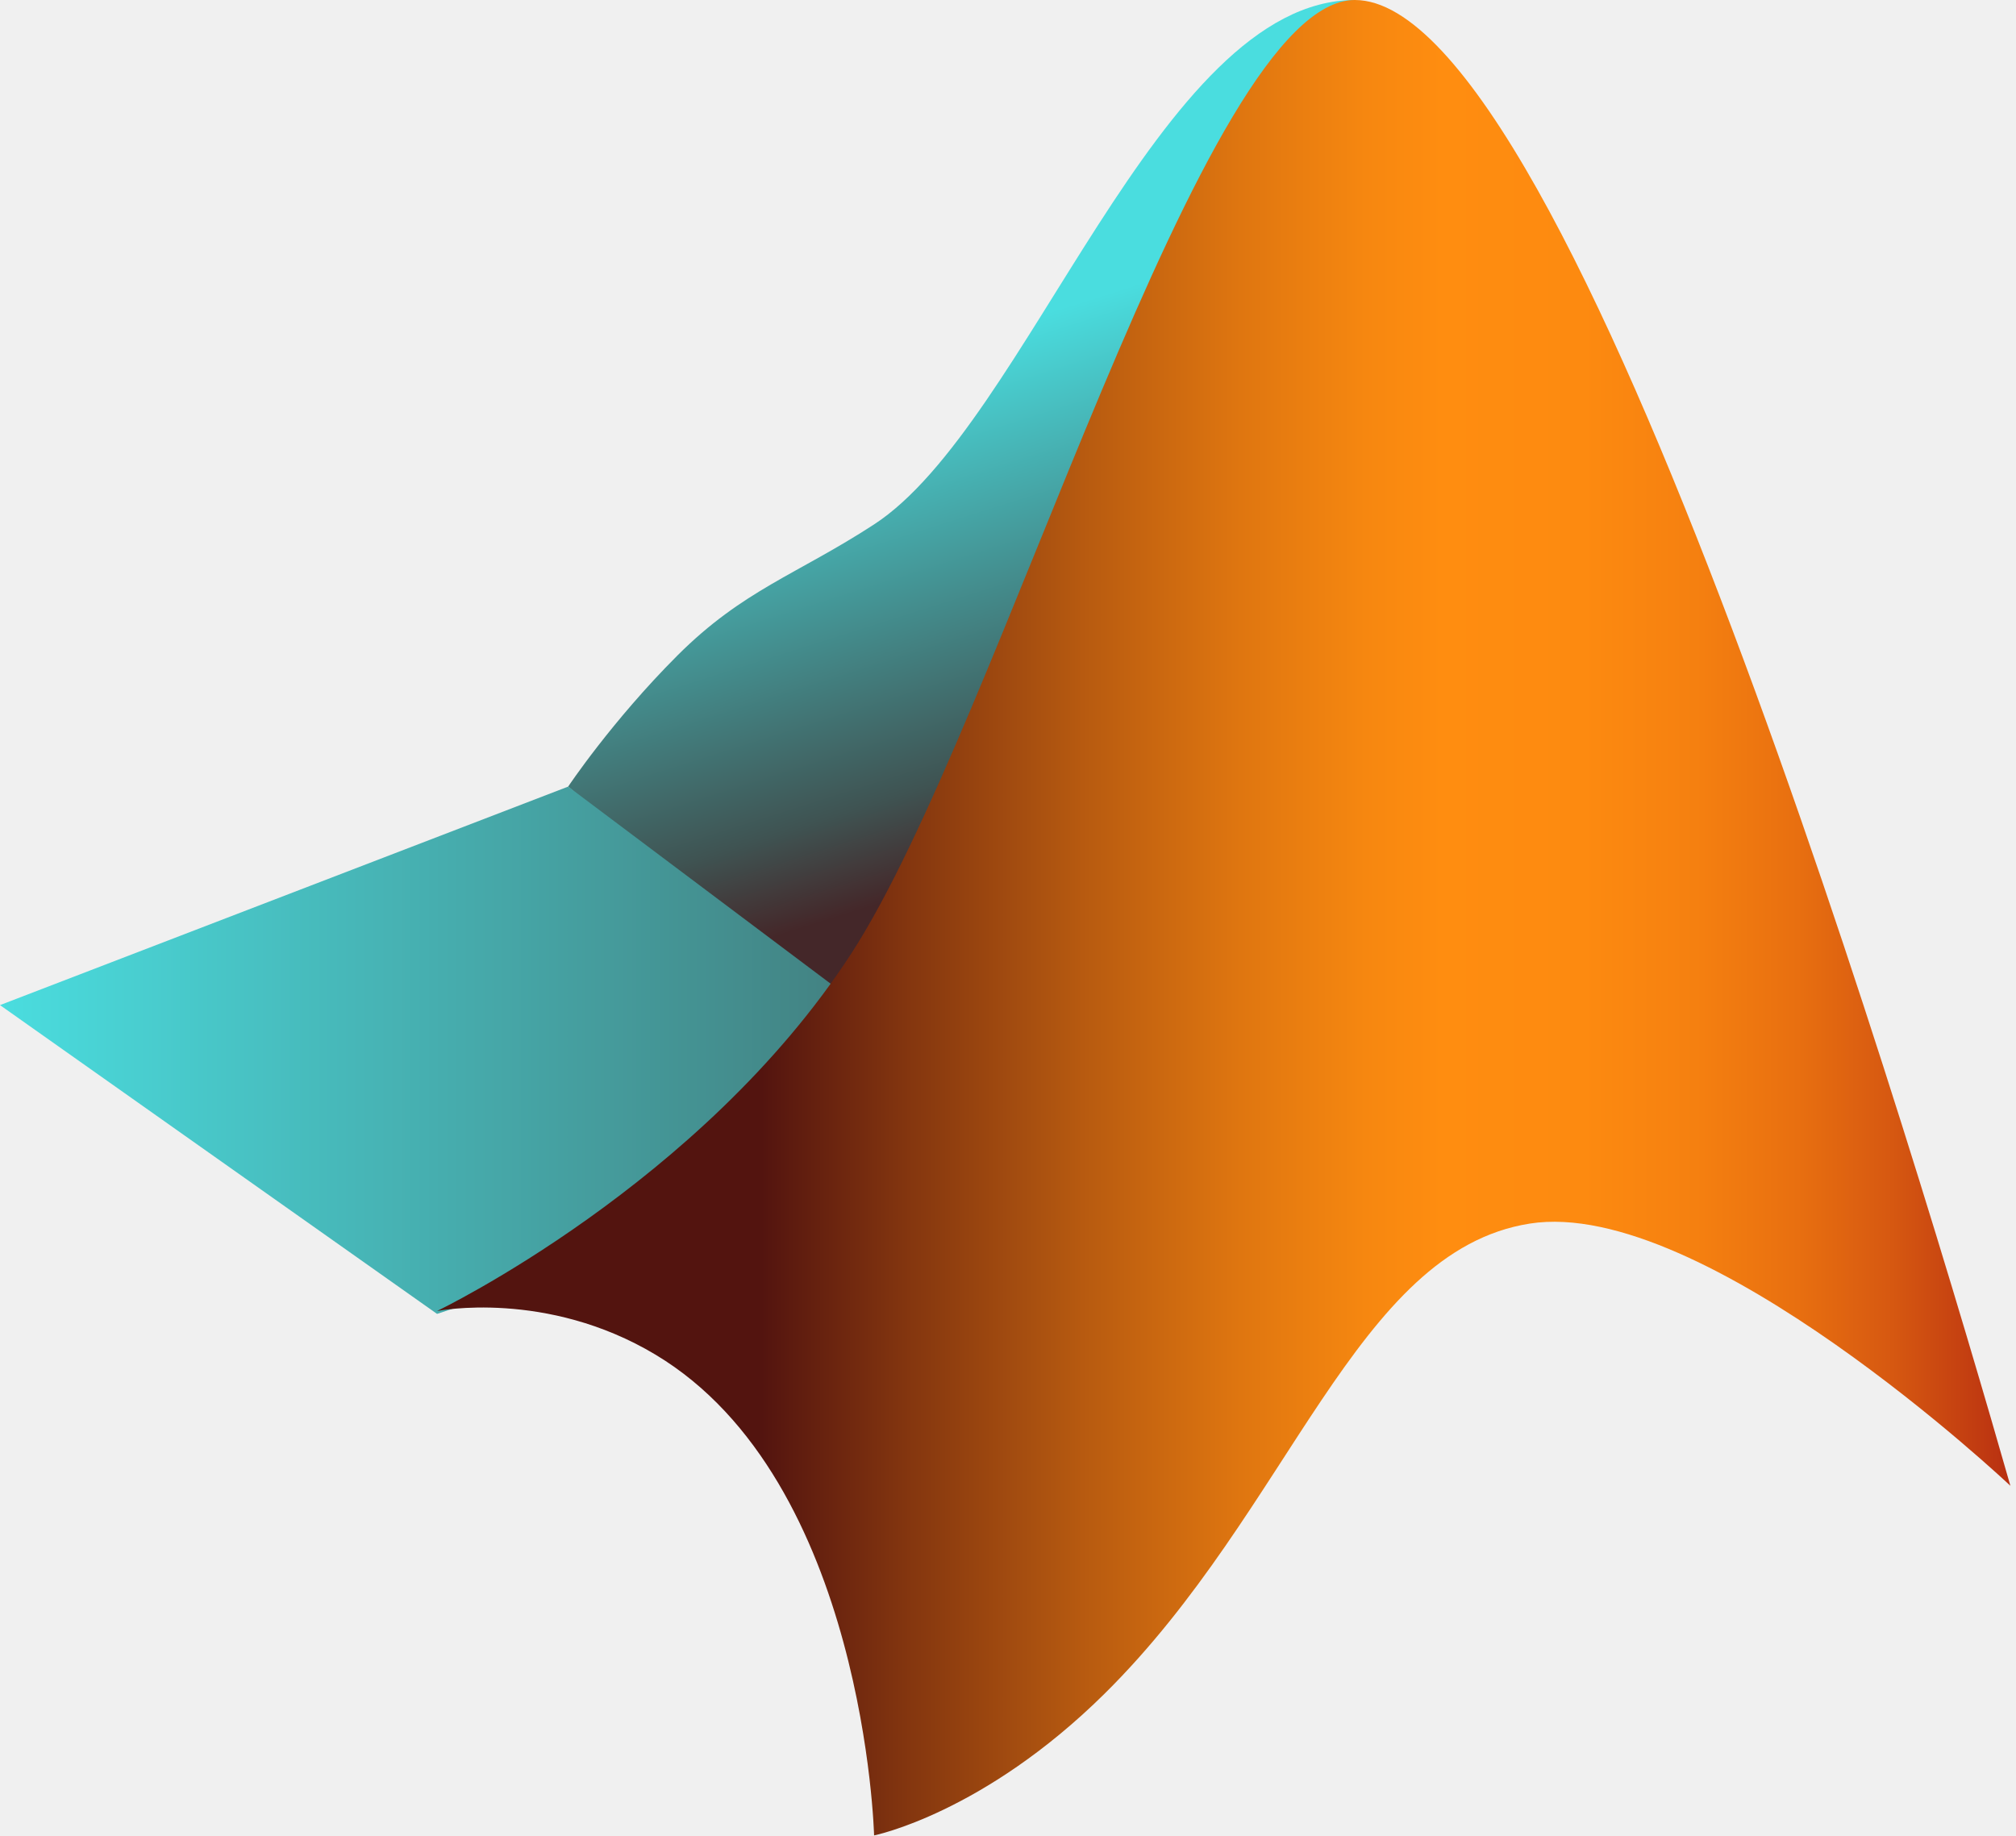
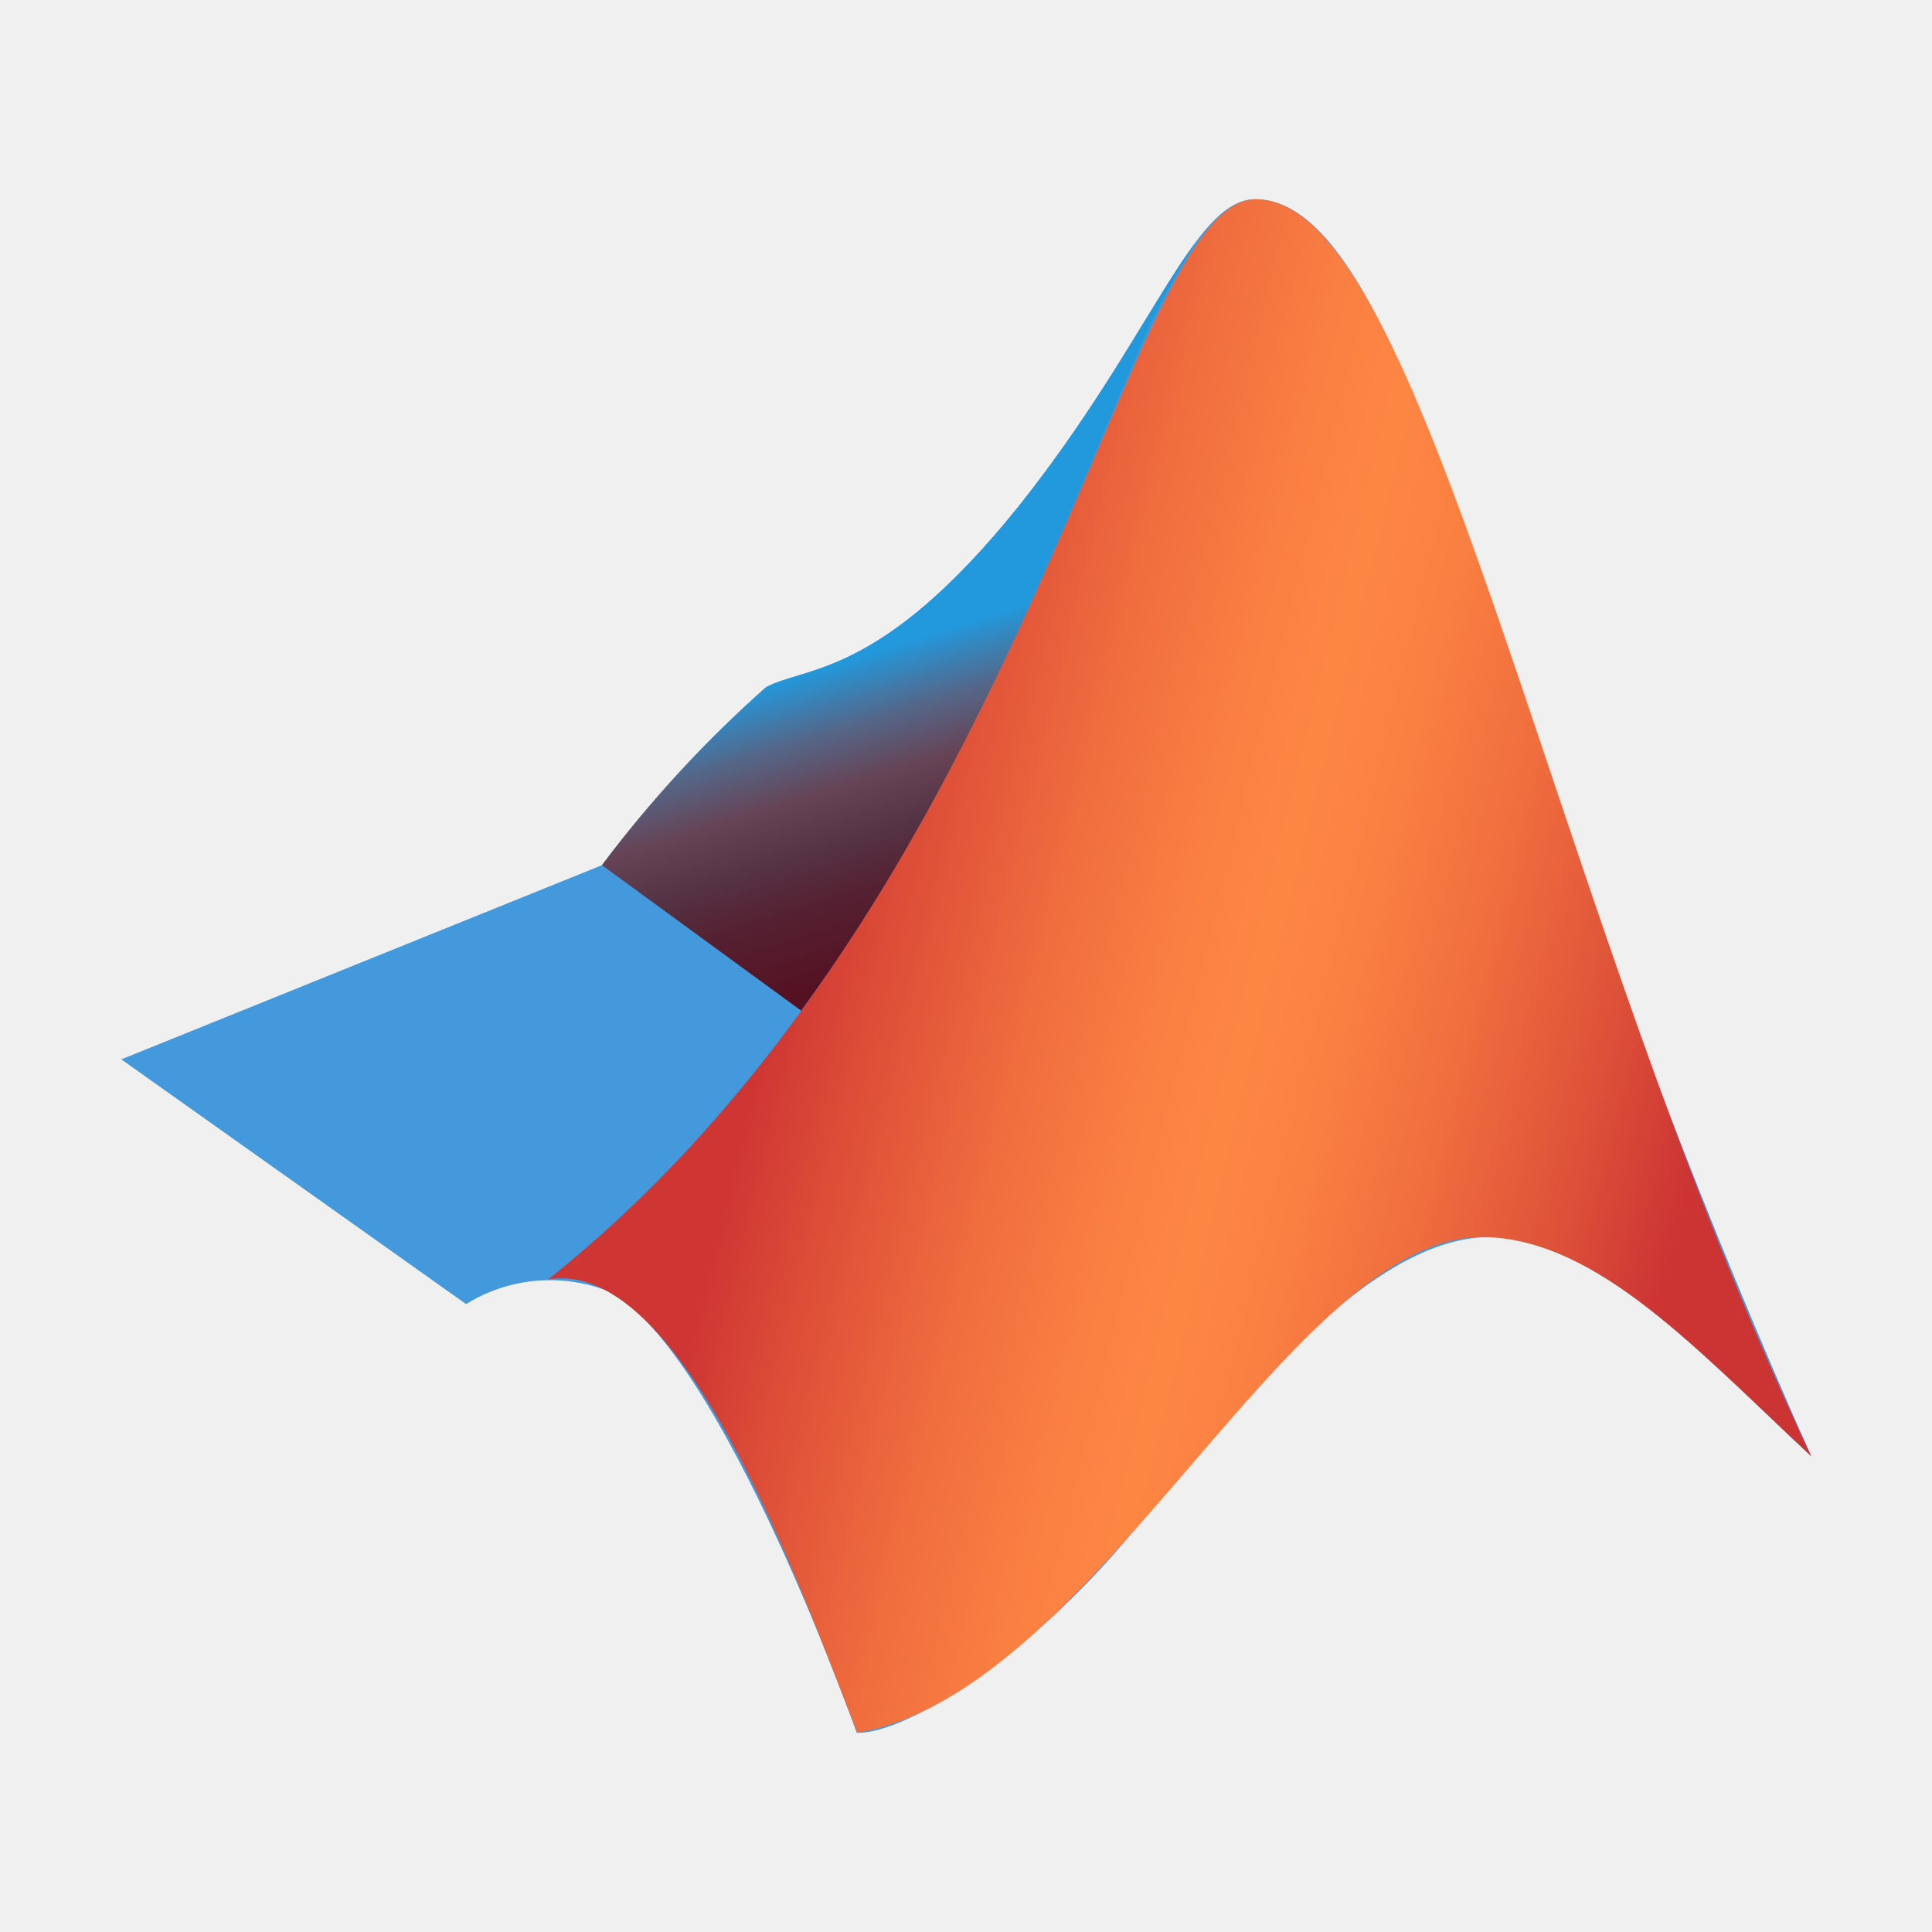
- <svg xmlns="http://www.w3.org/2000/svg" width="257" height="234" viewBox="0 0 257 234" fill="none">
-   <g clip-path="url(#clip0)">
-     <path d="M111.429 133.714L72.429 100.286C72.429 100.286 78 91.929 86.357 83.571C94.714 75.214 101.601 73.253 111.429 66.857C130.99 54.132 147.643 0 172.714 0L111.429 133.714Z" fill="url(#paint0_linear)" />
-     <path d="M55.714 167.511L0 128.143L72.429 100.286L112.972 130.734L72.429 161.94L55.714 167.511Z" fill="url(#paint1_linear)" />
-     <path d="M172.715 0C200.572 0 245.143 150.429 256.286 189.429C256.286 189.429 217.192 152.49 195.001 156C172.81 159.51 164.525 192.482 140.818 215.926C125.358 231.214 111.429 234 111.429 234C111.429 234 110.281 188.738 83.572 172.714C69.643 164.357 55.715 167.143 55.715 167.143C55.715 167.143 89.416 150.98 108.499 121.602C127.581 92.224 153.215 0 172.715 0Z" fill="url(#paint2_linear)" />
-   </g>
+ <svg xmlns="http://www.w3.org/2000/svg" width="800px" height="800px" viewBox="0 0 32 32">
  <defs>
-     <linearGradient id="paint0_linear" x1="120.594" y1="43.908" x2="143.503" y2="116.187" gradientUnits="userSpaceOnUse">
-       <stop stop-color="#4ADDDF" />
-       <stop offset="0.699" stop-color="#3F5352" />
-       <stop offset="0.863" stop-color="#442729" />
+     <linearGradient id="a" x1="16.803" y1="16.631" x2="15.013" y2="22.411" gradientTransform="matrix(1, 0, 0, -1, 0, 32)" gradientUnits="userSpaceOnUse">
+       <stop offset="0" stop-color="#512" />
+       <stop offset="0.23" stop-color="#523" />
+       <stop offset="0.36" stop-color="#534" />
+       <stop offset="0.51" stop-color="#645" />
+       <stop offset="0.66" stop-color="#568" />
+       <stop offset="0.84" stop-color="#29d" />
    </linearGradient>
-     <linearGradient id="paint1_linear" x1="0" y1="133.899" x2="204.889" y2="133.899" gradientUnits="userSpaceOnUse">
-       <stop stop-color="#4ADDDF" />
-       <stop offset="0.792" stop-color="#3F5352" />
-       <stop offset="1" stop-color="#442729" />
+     <linearGradient id="b" x1="29.71" y1="18.983" x2="11.71" y2="14.563" gradientUnits="userSpaceOnUse">
+       <stop offset="0.081" stop-color="#c33" />
+       <stop offset="0.189" stop-color="#de5239" />
+       <stop offset="0.313" stop-color="#f06e3e" />
+       <stop offset="0.421" stop-color="#fa8042" />
+       <stop offset="0.5" stop-color="#fe8643" />
+       <stop offset="0.58" stop-color="#fa7f42" />
+       <stop offset="0.696" stop-color="#ef6c3e" />
+       <stop offset="0.833" stop-color="#dc4c37" />
+       <stop offset="0.916" stop-color="#cf3633" />
    </linearGradient>
-     <linearGradient id="paint2_linear" x1="55.715" y1="117" x2="256.286" y2="117" gradientUnits="userSpaceOnUse">
-       <stop offset="0.206" stop-color="#53140F" />
-       <stop offset="0.3" stop-color="#84360F" />
-       <stop offset="0.413" stop-color="#B85B10" />
-       <stop offset="0.511" stop-color="#DF7610" />
-       <stop offset="0.59" stop-color="#F68710" />
-       <stop offset="0.639" stop-color="#FF8D10" />
-       <stop offset="0.729" stop-color="#FD8A10" />
-       <stop offset="0.8" stop-color="#F58010" />
-       <stop offset="0.865" stop-color="#E86F10" />
-       <stop offset="0.925" stop-color="#D65811" />
-       <stop offset="0.982" stop-color="#C03A11" />
-       <stop offset="1" stop-color="#B72F11" />
-     </linearGradient>
-     <clipPath id="clip0">
-       <rect width="256.286" height="234" fill="white" />
-     </clipPath>
  </defs>
+   <path d="M2,17.55l7.97-3.22a20.7,20.7,0,0,1,2.72-2.95c.66-.35,1.9-.16,4.17-2.98,2.2-2.75,2.9-5.1,3.93-5.1,1.63,0,2.83,3.52,4.65,8.85A115.629,115.629,0,0,0,30,24.12c-1.9-1.77-3.52-3.68-5.37-3.63-1.72.04-3.63,2.08-5.72,4.7-1.66,2.1-3.86,3.54-4.72,3.51,0,0-2.22-6.28-4.08-7.3a2.641,2.641,0,0,0-2.39.2L2,17.54Z" style="fill:#49d" />
+   <path d="M19.8,4.02c-.67.9-1.48,2.55-2.94,4.38-2.27,2.82-3.5,2.63-4.17,2.98a19.674,19.674,0,0,0-2.72,2.95l3.3,2.41c2.8-3.82,4.3-7.96,5.47-10.64A13.579,13.579,0,0,1,19.8,4.02Z" style="fill:url(#a)" />
+   <path d="M20.8,3.3c-2.18,0-3.67,11.48-11.72,17.89,2.26-.37,4.22,5.24,5.12,7.51,4-.68,7.2-8.33,10.43-8.21,1.85.07,3.47,1.86,5.37,3.63C25.66,15,23.63,3.3,20.8,3.3Z" style="fill:url(#b)" />
</svg>
